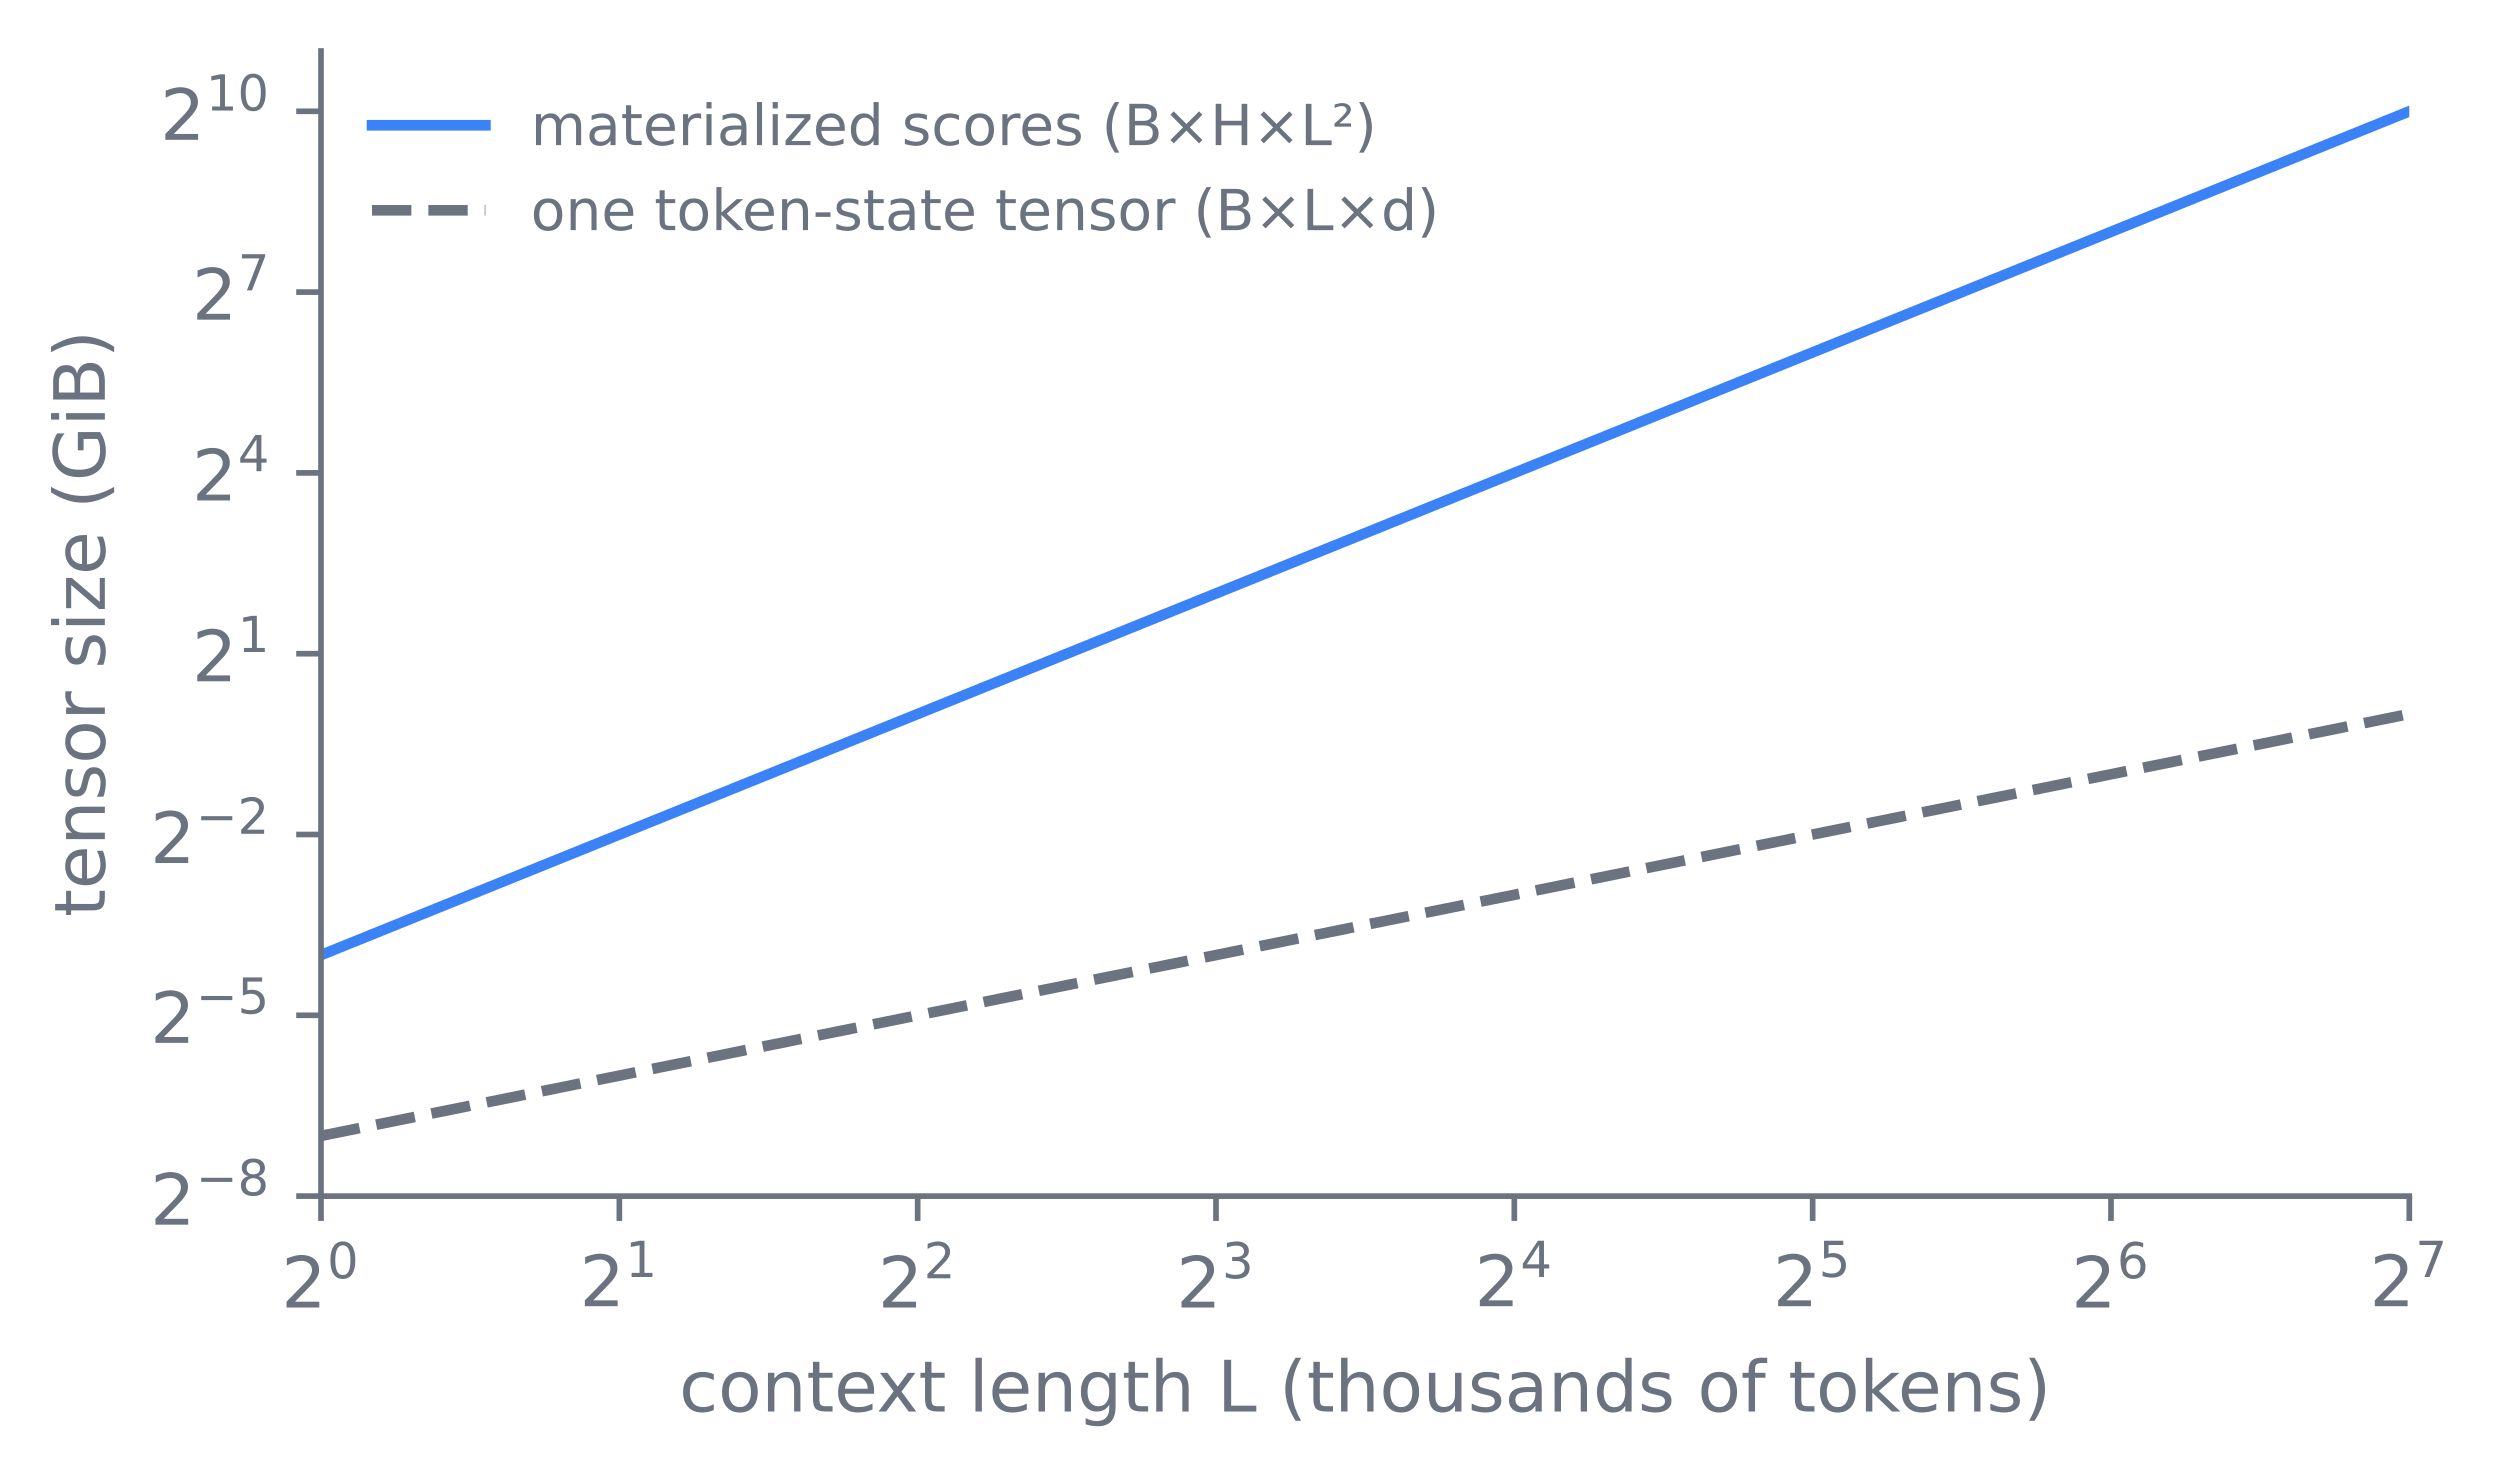
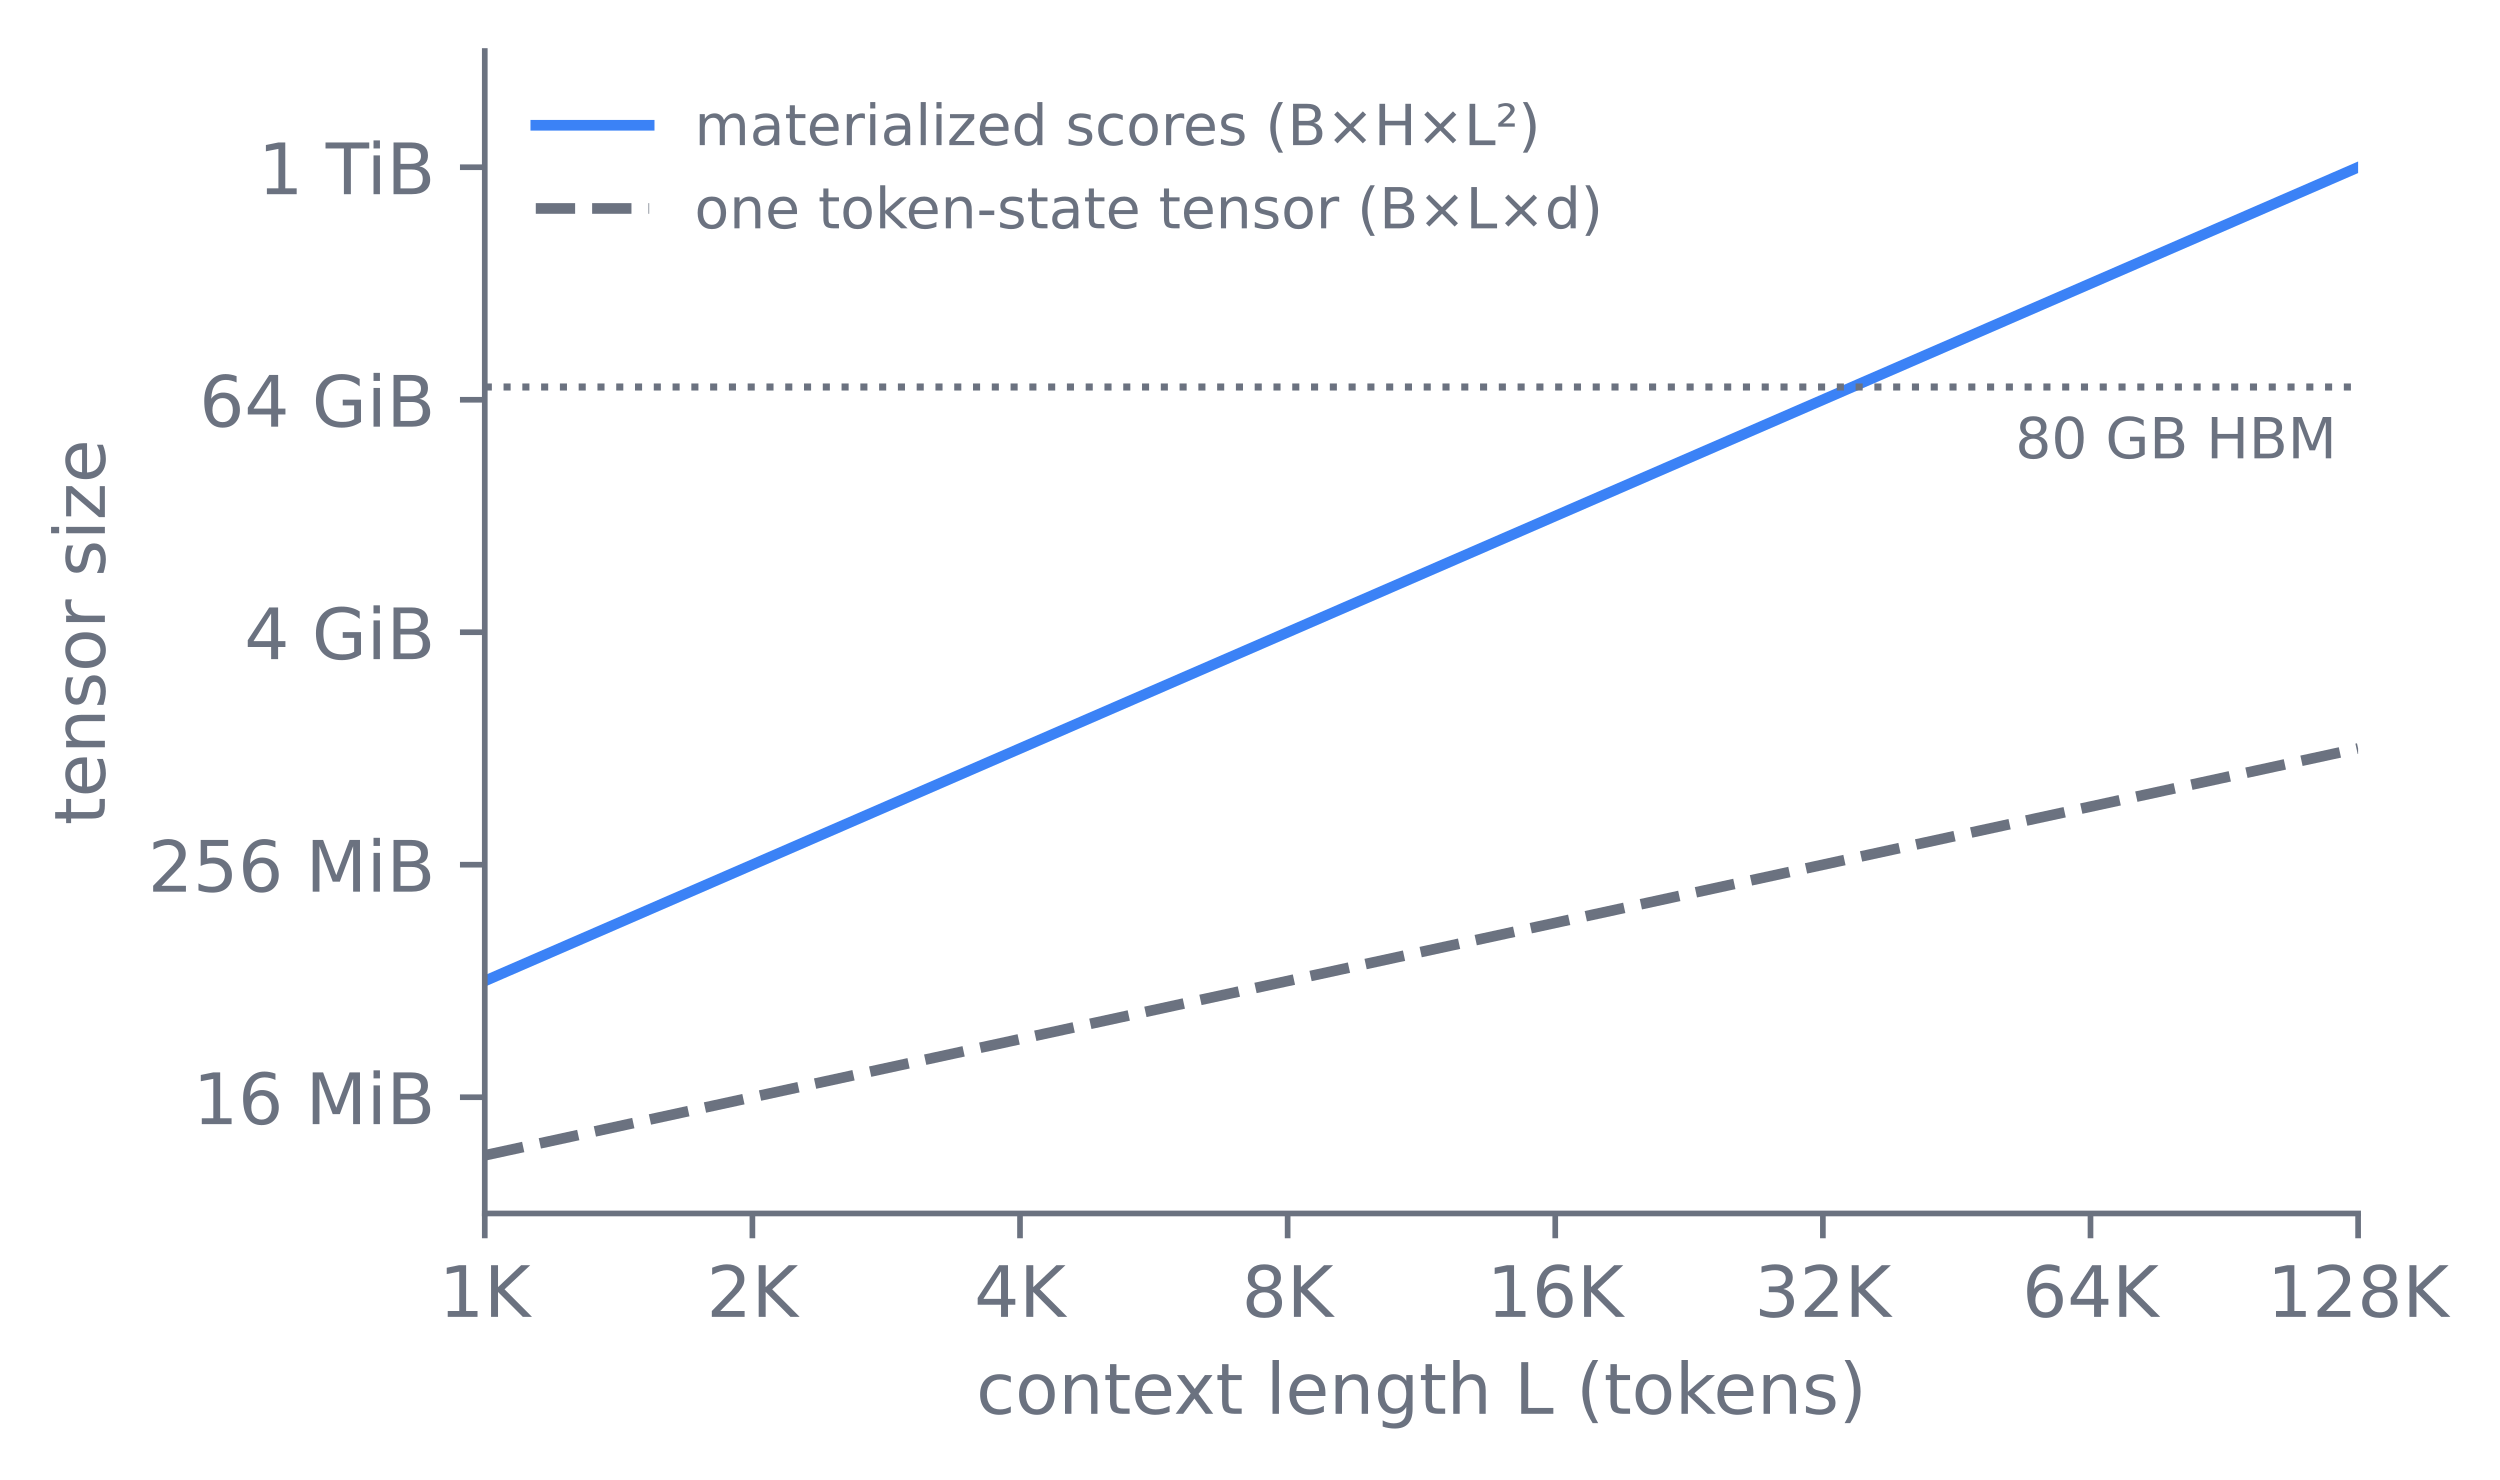
<svg xmlns="http://www.w3.org/2000/svg" xmlns:xlink="http://www.w3.org/1999/xlink" width="352.8pt" height="208.8pt" viewBox="0 0 352.8 208.8" version="1.1">
  <defs>
    <style type="text/css">*{stroke-linejoin: round; stroke-linecap: butt}</style>
  </defs>
  <g id="figure_1">
    <g id="patch_1">
      <path d="M 0 208.8 L 352.8 208.8 L 352.8 0 L 0 0 L 0 208.8 z " style="fill: none" />
    </g>
    <g id="axes_1">
      <g id="patch_2">
-         <path d="M 45.301 168.797 L 340 168.797 L 340 7.2 L 45.301 7.2 L 45.301 168.797 z " style="fill: none" />
+         <path d="M 68.411 171.244 L 332.777 171.244 L 332.777 7.2 L 68.411 7.2 L 68.411 171.244 z " style="fill: none" />
      </g>
      <g id="matplotlib.axis_1">
        <g id="xtick_1">
          <g id="line2d_1">
            <defs>
-               <path id="m8b91092c0e" d="M 0 0 L 0 3.5 " style="stroke: #6b7280; stroke-width: 0.8" />
+               <path id="med79ad42c1" d="M 0 0 L 0 3.5 " style="stroke: #6b7280; stroke-width: 0.8" />
            </defs>
            <g>
-               <use xlink:href="#m8b91092c0e" x="45.301" y="168.797" style="fill: #6b7280; stroke: #6b7280; stroke-width: 0.8" />
+               <use xlink:href="#med79ad42c1" x="68.411" y="171.244" style="fill: #6b7280; stroke: #6b7280; stroke-width: 0.8" />
            </g>
          </g>
          <g id="text_1">
-             <g style="fill: #6b7280" transform="translate(39.70078 185.1969)">
-               <text>
-                 <tspan x="0" y="-0.675" style="font-size: 10px; font-family: 'DejaVu Sans'; fill: #6b7280">2</tspan>
-                 <tspan x="6.458" y="-4.805" style="font-size: 7px; font-family: 'DejaVu Sans'; fill: #6b7280">0</tspan>
-               </text>
-             </g>
+             <text style="font-size: 10px; font-family: 'DejaVu Sans', 'Bitstream Vera Sans', 'Computer Modern Sans Serif', 'Lucida Grande', 'Verdana', 'Geneva', 'Lucid', 'Arial', 'Helvetica', 'Avant Garde', sans-serif; text-anchor: middle; fill: #6b7280" x="68.411" y="185.842" transform="rotate(-0 68.41094 185.8422)">1K</text>
          </g>
        </g>
        <g id="xtick_2">
          <g id="line2d_2">
            <g>
-               <use xlink:href="#m8b91092c0e" x="87.401" y="168.797" style="fill: #6b7280; stroke: #6b7280; stroke-width: 0.8" />
+               <use xlink:href="#med79ad42c1" x="106.178" y="171.244" style="fill: #6b7280; stroke: #6b7280; stroke-width: 0.8" />
            </g>
          </g>
          <g id="text_2">
-             <g style="fill: #6b7280" transform="translate(81.80067 185.0969)">
-               <text>
-                 <tspan x="0" y="-0.762" style="font-size: 10px; font-family: 'DejaVu Sans'; fill: #6b7280">2</tspan>
-                 <tspan x="6.458" y="-4.892" style="font-size: 7px; font-family: 'DejaVu Sans'; fill: #6b7280">1</tspan>
-               </text>
-             </g>
+             <text style="font-size: 10px; font-family: 'DejaVu Sans', 'Bitstream Vera Sans', 'Computer Modern Sans Serif', 'Lucida Grande', 'Verdana', 'Geneva', 'Lucid', 'Arial', 'Helvetica', 'Avant Garde', sans-serif; text-anchor: middle; fill: #6b7280" x="106.178" y="185.842" transform="rotate(-0 106.1776 185.8422)">2K</text>
          </g>
        </g>
        <g id="xtick_3">
          <g id="line2d_3">
            <g>
-               <use xlink:href="#m8b91092c0e" x="129.501" y="168.797" style="fill: #6b7280; stroke: #6b7280; stroke-width: 0.8" />
+               <use xlink:href="#med79ad42c1" x="143.944" y="171.244" style="fill: #6b7280; stroke: #6b7280; stroke-width: 0.8" />
            </g>
          </g>
          <g id="text_3">
-             <g style="fill: #6b7280" transform="translate(123.9006 185.1969)">
-               <text>
-                 <tspan x="0" y="-0.675" style="font-size: 10px; font-family: 'DejaVu Sans'; fill: #6b7280">2</tspan>
-                 <tspan x="6.458" y="-4.805" style="font-size: 7px; font-family: 'DejaVu Sans'; fill: #6b7280">2</tspan>
-               </text>
-             </g>
+             <text style="font-size: 10px; font-family: 'DejaVu Sans', 'Bitstream Vera Sans', 'Computer Modern Sans Serif', 'Lucida Grande', 'Verdana', 'Geneva', 'Lucid', 'Arial', 'Helvetica', 'Avant Garde', sans-serif; text-anchor: middle; fill: #6b7280" x="143.944" y="185.842" transform="rotate(-0 143.9442 185.8422)">4K</text>
          </g>
        </g>
        <g id="xtick_4">
          <g id="line2d_4">
            <g>
-               <use xlink:href="#m8b91092c0e" x="171.6" y="168.797" style="fill: #6b7280; stroke: #6b7280; stroke-width: 0.8" />
+               <use xlink:href="#med79ad42c1" x="181.711" y="171.244" style="fill: #6b7280; stroke: #6b7280; stroke-width: 0.8" />
            </g>
          </g>
          <g id="text_4">
-             <g style="fill: #6b7280" transform="translate(166.0004 185.1969)">
-               <text>
-                 <tspan x="0" y="-0.675" style="font-size: 10px; font-family: 'DejaVu Sans'; fill: #6b7280">2</tspan>
-                 <tspan x="6.458" y="-4.805" style="font-size: 7px; font-family: 'DejaVu Sans'; fill: #6b7280">3</tspan>
-               </text>
-             </g>
+             <text style="font-size: 10px; font-family: 'DejaVu Sans', 'Bitstream Vera Sans', 'Computer Modern Sans Serif', 'Lucida Grande', 'Verdana', 'Geneva', 'Lucid', 'Arial', 'Helvetica', 'Avant Garde', sans-serif; text-anchor: middle; fill: #6b7280" x="181.711" y="185.842" transform="rotate(-0 181.7108 185.8422)">8K</text>
          </g>
        </g>
        <g id="xtick_5">
          <g id="line2d_5">
            <g>
-               <use xlink:href="#m8b91092c0e" x="213.7" y="168.797" style="fill: #6b7280; stroke: #6b7280; stroke-width: 0.8" />
+               <use xlink:href="#med79ad42c1" x="219.477" y="171.244" style="fill: #6b7280; stroke: #6b7280; stroke-width: 0.8" />
            </g>
          </g>
          <g id="text_5">
-             <g style="fill: #6b7280" transform="translate(208.1003 185.0969)">
-               <text>
-                 <tspan x="0" y="-0.762" style="font-size: 10px; font-family: 'DejaVu Sans'; fill: #6b7280">2</tspan>
-                 <tspan x="6.458" y="-4.892" style="font-size: 7px; font-family: 'DejaVu Sans'; fill: #6b7280">4</tspan>
-               </text>
-             </g>
+             <text style="font-size: 10px; font-family: 'DejaVu Sans', 'Bitstream Vera Sans', 'Computer Modern Sans Serif', 'Lucida Grande', 'Verdana', 'Geneva', 'Lucid', 'Arial', 'Helvetica', 'Avant Garde', sans-serif; text-anchor: middle; fill: #6b7280" x="219.477" y="185.842" transform="rotate(-0 219.4775 185.8422)">16K</text>
          </g>
        </g>
        <g id="xtick_6">
          <g id="line2d_6">
            <g>
-               <use xlink:href="#m8b91092c0e" x="255.8" y="168.797" style="fill: #6b7280; stroke: #6b7280; stroke-width: 0.8" />
+               <use xlink:href="#med79ad42c1" x="257.244" y="171.244" style="fill: #6b7280; stroke: #6b7280; stroke-width: 0.8" />
            </g>
          </g>
          <g id="text_6">
-             <g style="fill: #6b7280" transform="translate(250.2002 185.0969)">
-               <text>
-                 <tspan x="0" y="-0.762" style="font-size: 10px; font-family: 'DejaVu Sans'; fill: #6b7280">2</tspan>
-                 <tspan x="6.458" y="-4.892" style="font-size: 7px; font-family: 'DejaVu Sans'; fill: #6b7280">5</tspan>
-               </text>
-             </g>
+             <text style="font-size: 10px; font-family: 'DejaVu Sans', 'Bitstream Vera Sans', 'Computer Modern Sans Serif', 'Lucida Grande', 'Verdana', 'Geneva', 'Lucid', 'Arial', 'Helvetica', 'Avant Garde', sans-serif; text-anchor: middle; fill: #6b7280" x="257.244" y="185.842" transform="rotate(-0 257.2441 185.8422)">32K</text>
          </g>
        </g>
        <g id="xtick_7">
          <g id="line2d_7">
            <g>
-               <use xlink:href="#m8b91092c0e" x="297.9" y="168.797" style="fill: #6b7280; stroke: #6b7280; stroke-width: 0.8" />
+               <use xlink:href="#med79ad42c1" x="295.011" y="171.244" style="fill: #6b7280; stroke: #6b7280; stroke-width: 0.8" />
            </g>
          </g>
          <g id="text_7">
-             <g style="fill: #6b7280" transform="translate(292.3001 185.1969)">
-               <text>
-                 <tspan x="0" y="-0.675" style="font-size: 10px; font-family: 'DejaVu Sans'; fill: #6b7280">2</tspan>
-                 <tspan x="6.458" y="-4.805" style="font-size: 7px; font-family: 'DejaVu Sans'; fill: #6b7280">6</tspan>
-               </text>
-             </g>
+             <text style="font-size: 10px; font-family: 'DejaVu Sans', 'Bitstream Vera Sans', 'Computer Modern Sans Serif', 'Lucida Grande', 'Verdana', 'Geneva', 'Lucid', 'Arial', 'Helvetica', 'Avant Garde', sans-serif; text-anchor: middle; fill: #6b7280" x="295.011" y="185.842" transform="rotate(-0 295.0107 185.8422)">64K</text>
          </g>
        </g>
        <g id="xtick_8">
          <g id="line2d_8">
            <g>
-               <use xlink:href="#m8b91092c0e" x="340" y="168.797" style="fill: #6b7280; stroke: #6b7280; stroke-width: 0.8" />
+               <use xlink:href="#med79ad42c1" x="332.777" y="171.244" style="fill: #6b7280; stroke: #6b7280; stroke-width: 0.8" />
            </g>
          </g>
          <g id="text_8">
-             <g style="fill: #6b7280" transform="translate(334.4 185.0969)">
-               <text>
-                 <tspan x="0" y="-0.762" style="font-size: 10px; font-family: 'DejaVu Sans'; fill: #6b7280">2</tspan>
-                 <tspan x="6.458" y="-4.892" style="font-size: 7px; font-family: 'DejaVu Sans'; fill: #6b7280">7</tspan>
-               </text>
-             </g>
+             <text style="font-size: 10px; font-family: 'DejaVu Sans', 'Bitstream Vera Sans', 'Computer Modern Sans Serif', 'Lucida Grande', 'Verdana', 'Geneva', 'Lucid', 'Arial', 'Helvetica', 'Avant Garde', sans-serif; text-anchor: middle; fill: #6b7280" x="332.777" y="185.842" transform="rotate(-0 332.7773 185.8422)">128K</text>
          </g>
        </g>
        <g id="text_9">
-           <text style="font-size: 10px; font-family: 'DejaVu Sans', 'Bitstream Vera Sans', 'Computer Modern Sans Serif', 'Lucida Grande', 'Verdana', 'Geneva', 'Lucid', 'Arial', 'Helvetica', 'Avant Garde', sans-serif; text-anchor: middle; fill: #6b7280" x="192.65" y="199.198" transform="rotate(-0 192.6504 199.1977)">context length L (thousands of tokens)</text>
+           <text style="font-size: 10px; font-family: 'DejaVu Sans', 'Bitstream Vera Sans', 'Computer Modern Sans Serif', 'Lucida Grande', 'Verdana', 'Geneva', 'Lucid', 'Arial', 'Helvetica', 'Avant Garde', sans-serif; text-anchor: middle; fill: #6b7280" x="200.594" y="199.52" transform="rotate(-0 200.5941 199.5203)">context length L (tokens)</text>
        </g>
      </g>
      <g id="matplotlib.axis_2">
        <g id="ytick_1">
          <g id="line2d_9">
            <defs>
-               <path id="ma145a26a10" d="M 0 0 L -3.5 0 " style="stroke: #6b7280; stroke-width: 0.8" />
+               <path id="md69e9b4213" d="M 0 0 L -3.5 0 " style="stroke: #6b7280; stroke-width: 0.8" />
            </defs>
            <g>
-               <use xlink:href="#ma145a26a10" x="45.301" y="168.797" style="fill: #6b7280; stroke: #6b7280; stroke-width: 0.8" />
+               <use xlink:href="#md69e9b4213" x="68.411" y="154.839" style="fill: #6b7280; stroke: #6b7280; stroke-width: 0.8" />
            </g>
          </g>
          <g id="text_10">
-             <g style="fill: #6b7280" transform="translate(21.20078 173.4969)">
-               <text>
-                 <tspan x="0" y="-0.675" style="font-size: 10px; font-family: 'DejaVu Sans'; fill: #6b7280">2</tspan>
-                 <tspan x="6.458" y="-4.805" style="font-size: 7px; font-family: 'DejaVu Sans'; fill: #6b7280">−</tspan>
-                 <tspan x="12.323" y="-4.805" style="font-size: 7px; font-family: 'DejaVu Sans'; fill: #6b7280">8</tspan>
-               </text>
-             </g>
+             <text style="font-size: 10px; font-family: 'DejaVu Sans', 'Bitstream Vera Sans', 'Computer Modern Sans Serif', 'Lucida Grande', 'Verdana', 'Geneva', 'Lucid', 'Arial', 'Helvetica', 'Avant Garde', sans-serif; text-anchor: end; fill: #6b7280" x="61.411" y="158.639" transform="rotate(-0 61.41094 158.6386)">16 MiB</text>
          </g>
        </g>
        <g id="ytick_2">
          <g id="line2d_10">
            <g>
-               <use xlink:href="#ma145a26a10" x="45.301" y="143.282" style="fill: #6b7280; stroke: #6b7280; stroke-width: 0.8" />
+               <use xlink:href="#md69e9b4213" x="68.411" y="122.031" style="fill: #6b7280; stroke: #6b7280; stroke-width: 0.8" />
            </g>
          </g>
          <g id="text_11">
-             <g style="fill: #6b7280" transform="translate(21.20078 147.9316)">
-               <text>
-                 <tspan x="0" y="-0.762" style="font-size: 10px; font-family: 'DejaVu Sans'; fill: #6b7280">2</tspan>
-                 <tspan x="6.458" y="-4.892" style="font-size: 7px; font-family: 'DejaVu Sans'; fill: #6b7280">−</tspan>
-                 <tspan x="12.323" y="-4.892" style="font-size: 7px; font-family: 'DejaVu Sans'; fill: #6b7280">5</tspan>
-               </text>
-             </g>
+             <text style="font-size: 10px; font-family: 'DejaVu Sans', 'Bitstream Vera Sans', 'Computer Modern Sans Serif', 'Lucida Grande', 'Verdana', 'Geneva', 'Lucid', 'Arial', 'Helvetica', 'Avant Garde', sans-serif; text-anchor: end; fill: #6b7280" x="61.411" y="125.83" transform="rotate(-0 61.41094 125.8298)">256 MiB</text>
          </g>
        </g>
        <g id="ytick_3">
          <g id="line2d_11">
            <g>
-               <use xlink:href="#ma145a26a10" x="45.301" y="117.766" style="fill: #6b7280; stroke: #6b7280; stroke-width: 0.8" />
+               <use xlink:href="#md69e9b4213" x="68.411" y="89.222" style="fill: #6b7280; stroke: #6b7280; stroke-width: 0.8" />
            </g>
          </g>
          <g id="text_12">
-             <g style="fill: #6b7280" transform="translate(21.20078 122.4663)">
-               <text>
-                 <tspan x="0" y="-0.675" style="font-size: 10px; font-family: 'DejaVu Sans'; fill: #6b7280">2</tspan>
-                 <tspan x="6.458" y="-4.805" style="font-size: 7px; font-family: 'DejaVu Sans'; fill: #6b7280">−</tspan>
-                 <tspan x="12.323" y="-4.805" style="font-size: 7px; font-family: 'DejaVu Sans'; fill: #6b7280">2</tspan>
-               </text>
-             </g>
+             <text style="font-size: 10px; font-family: 'DejaVu Sans', 'Bitstream Vera Sans', 'Computer Modern Sans Serif', 'Lucida Grande', 'Verdana', 'Geneva', 'Lucid', 'Arial', 'Helvetica', 'Avant Garde', sans-serif; text-anchor: end; fill: #6b7280" x="61.411" y="93.021" transform="rotate(-0 61.41094 93.02109)">4 GiB</text>
          </g>
        </g>
        <g id="ytick_4">
          <g id="line2d_12">
            <g>
-               <use xlink:href="#ma145a26a10" x="45.301" y="92.251" style="fill: #6b7280; stroke: #6b7280; stroke-width: 0.8" />
+               <use xlink:href="#md69e9b4213" x="68.411" y="56.413" style="fill: #6b7280; stroke: #6b7280; stroke-width: 0.8" />
            </g>
          </g>
          <g id="text_13">
-             <g style="fill: #6b7280" transform="translate(27.10078 96.90099)">
-               <text>
-                 <tspan x="0" y="-0.762" style="font-size: 10px; font-family: 'DejaVu Sans'; fill: #6b7280">2</tspan>
-                 <tspan x="6.458" y="-4.892" style="font-size: 7px; font-family: 'DejaVu Sans'; fill: #6b7280">1</tspan>
-               </text>
-             </g>
+             <text style="font-size: 10px; font-family: 'DejaVu Sans', 'Bitstream Vera Sans', 'Computer Modern Sans Serif', 'Lucida Grande', 'Verdana', 'Geneva', 'Lucid', 'Arial', 'Helvetica', 'Avant Garde', sans-serif; text-anchor: end; fill: #6b7280" x="61.411" y="60.212" transform="rotate(-0 61.41094 60.21234)">64 GiB</text>
          </g>
        </g>
        <g id="ytick_5">
          <g id="line2d_13">
            <g>
-               <use xlink:href="#ma145a26a10" x="45.301" y="66.736" style="fill: #6b7280; stroke: #6b7280; stroke-width: 0.8" />
+               <use xlink:href="#md69e9b4213" x="68.411" y="23.604" style="fill: #6b7280; stroke: #6b7280; stroke-width: 0.8" />
            </g>
          </g>
          <g id="text_14">
-             <g style="fill: #6b7280" transform="translate(27.10078 71.38569)">
-               <text>
-                 <tspan x="0" y="-0.762" style="font-size: 10px; font-family: 'DejaVu Sans'; fill: #6b7280">2</tspan>
-                 <tspan x="6.458" y="-4.892" style="font-size: 7px; font-family: 'DejaVu Sans'; fill: #6b7280">4</tspan>
-               </text>
-             </g>
+             <text style="font-size: 10px; font-family: 'DejaVu Sans', 'Bitstream Vera Sans', 'Computer Modern Sans Serif', 'Lucida Grande', 'Verdana', 'Geneva', 'Lucid', 'Arial', 'Helvetica', 'Avant Garde', sans-serif; text-anchor: end; fill: #6b7280" x="61.411" y="27.404" transform="rotate(-0 61.41094 27.40359)">1 TiB</text>
          </g>
        </g>
-         <g id="ytick_6">
-           <g id="line2d_14">
-             <g>
-               <use xlink:href="#ma145a26a10" x="45.301" y="41.22" style="fill: #6b7280; stroke: #6b7280; stroke-width: 0.8" />
-             </g>
-           </g>
-           <g id="text_15">
-             <g style="fill: #6b7280" transform="translate(27.10078 45.8704)">
-               <text>
-                 <tspan x="0" y="-0.762" style="font-size: 10px; font-family: 'DejaVu Sans'; fill: #6b7280">2</tspan>
-                 <tspan x="6.458" y="-4.892" style="font-size: 7px; font-family: 'DejaVu Sans'; fill: #6b7280">7</tspan>
-               </text>
-             </g>
-           </g>
+         <g id="text_15">
+           <text style="font-size: 10px; font-family: 'DejaVu Sans', 'Bitstream Vera Sans', 'Computer Modern Sans Serif', 'Lucida Grande', 'Verdana', 'Geneva', 'Lucid', 'Arial', 'Helvetica', 'Avant Garde', sans-serif; text-anchor: middle; fill: #6b7280" x="14.798" y="89.222" transform="rotate(-90 14.79844 89.22187)">tensor size</text>
        </g>
-         <g id="ytick_7">
-           <g id="line2d_15">
-             <g>
-               <use xlink:href="#ma145a26a10" x="45.301" y="15.705" style="fill: #6b7280; stroke: #6b7280; stroke-width: 0.8" />
-             </g>
-           </g>
-           <g id="text_16">
-             <g style="fill: #6b7280" transform="translate(22.60078 20.4051)">
-               <text>
-                 <tspan x="0" y="-0.675" style="font-size: 10px; font-family: 'DejaVu Sans'; fill: #6b7280">2</tspan>
-                 <tspan x="6.458" y="-4.805" style="font-size: 7px; font-family: 'DejaVu Sans'; fill: #6b7280">1</tspan>
-                 <tspan x="10.912" y="-4.805" style="font-size: 7px; font-family: 'DejaVu Sans'; fill: #6b7280">0</tspan>
-               </text>
-             </g>
-           </g>
+       </g>
+       <g id="line2d_14">
+         <path d="M 68.411 138.435 L 332.777 23.604 L 332.777 23.604 " clip-path="url(#p10714b241f)" style="fill: none; stroke: #3b82f6; stroke-width: 1.5; stroke-linecap: square" />
+       </g>
+       <g id="line2d_15">
+         <path d="M 68.411 163.042 L 332.777 105.626 L 332.777 105.626 " clip-path="url(#p10714b241f)" style="fill: none; stroke-dasharray: 5.55,2.4; stroke-dashoffset: 0; stroke: #6b7280; stroke-width: 1.5" />
+       </g>
+       <g id="line2d_16">
+         <path d="M 68.411 54.615 L 332.777 54.615 " clip-path="url(#p10714b241f)" style="fill: none; stroke-dasharray: 1,1.65; stroke-dashoffset: 0; stroke: #6b7280" />
+       </g>
+       <g id="patch_3">
+         <path d="M 68.411 171.244 L 68.411 7.2 " style="fill: none; stroke: #6b7280; stroke-width: 0.8; stroke-linejoin: miter; stroke-linecap: square" />
+       </g>
+       <g id="patch_4">
+         <path d="M 68.411 171.244 L 332.777 171.244 " style="fill: none; stroke: #6b7280; stroke-width: 0.8; stroke-linejoin: miter; stroke-linecap: square" />
+       </g>
+       <g id="text_16">
+         <text style="font-size: 8px; font-family: 'DejaVu Sans', 'Bitstream Vera Sans', 'Computer Modern Sans Serif', 'Lucida Grande', 'Verdana', 'Geneva', 'Lucid', 'Arial', 'Helvetica', 'Avant Garde', sans-serif; text-anchor: end; fill: #6b7280" x="329.755" y="64.675" transform="rotate(-0 329.7553 64.67485)">80 GB HBM</text>
+       </g>
+       <g id="legend_1">
+         <g id="line2d_17">
+           <path d="M 75.611 17.679 L 83.611 17.679 L 91.611 17.679 " style="fill: none; stroke: #3b82f6; stroke-width: 1.5; stroke-linecap: square" />
        </g>
        <g id="text_17">
-           <text style="font-size: 10px; font-family: 'DejaVu Sans', 'Bitstream Vera Sans', 'Computer Modern Sans Serif', 'Lucida Grande', 'Verdana', 'Geneva', 'Lucid', 'Arial', 'Helvetica', 'Avant Garde', sans-serif; text-anchor: middle; fill: #6b7280" x="14.798" y="87.998" transform="rotate(-90 14.79844 87.99844)">tensor size (GiB)</text>
+           <text style="font-size: 8px; font-family: 'DejaVu Sans', 'Bitstream Vera Sans', 'Computer Modern Sans Serif', 'Lucida Grande', 'Verdana', 'Geneva', 'Lucid', 'Arial', 'Helvetica', 'Avant Garde', sans-serif; text-anchor: start; fill: #6b7280" x="98.011" y="20.479" transform="rotate(-0 98.01094 20.47875)">materialized scores (B×H×L²)</text>
        </g>
-       </g>
-       <g id="line2d_16">
-         <path d="M 45.301 134.776 L 340 15.705 L 340 15.705 " clip-path="url(#p6fd2367cbf)" style="fill: none; stroke: #3b82f6; stroke-width: 1.5; stroke-linecap: square" />
-       </g>
-       <g id="line2d_17">
-         <path d="M 45.301 160.292 L 340 100.756 L 340 100.756 " clip-path="url(#p6fd2367cbf)" style="fill: none; stroke-dasharray: 5.55,2.4; stroke-dashoffset: 0; stroke: #6b7280; stroke-width: 1.5" />
-       </g>
-       <g id="patch_3">
-         <path d="M 45.301 168.797 L 45.301 7.2 " style="fill: none; stroke: #6b7280; stroke-width: 0.8; stroke-linejoin: miter; stroke-linecap: square" />
-       </g>
-       <g id="patch_4">
-         <path d="M 45.301 168.797 L 340 168.797 " style="fill: none; stroke: #6b7280; stroke-width: 0.8; stroke-linejoin: miter; stroke-linecap: square" />
-       </g>
-       <g id="legend_1">
        <g id="line2d_18">
-           <path d="M 52.501 17.679 L 60.501 17.679 L 68.501 17.679 " style="fill: none; stroke: #3b82f6; stroke-width: 1.5; stroke-linecap: square" />
+           <path d="M 75.611 29.421 L 83.611 29.421 L 91.611 29.421 " style="fill: none; stroke-dasharray: 5.55,2.4; stroke-dashoffset: 0; stroke: #6b7280; stroke-width: 1.5" />
        </g>
        <g id="text_18">
-           <text style="font-size: 8px; font-family: 'DejaVu Sans', 'Bitstream Vera Sans', 'Computer Modern Sans Serif', 'Lucida Grande', 'Verdana', 'Geneva', 'Lucid', 'Arial', 'Helvetica', 'Avant Garde', sans-serif; text-anchor: start; fill: #6b7280" x="74.901" y="20.479" transform="rotate(-0 74.90078 20.47875)">materialized scores (B×H×L²)</text>
-         </g>
-         <g id="line2d_19">
-           <path d="M 52.501 29.679 L 60.501 29.679 L 68.501 29.679 " style="fill: none; stroke-dasharray: 5.55,2.4; stroke-dashoffset: 0; stroke: #6b7280; stroke-width: 1.5" />
-         </g>
-         <g id="text_19">
-           <text style="font-size: 8px; font-family: 'DejaVu Sans', 'Bitstream Vera Sans', 'Computer Modern Sans Serif', 'Lucida Grande', 'Verdana', 'Geneva', 'Lucid', 'Arial', 'Helvetica', 'Avant Garde', sans-serif; text-anchor: start; fill: #6b7280" x="74.901" y="32.479" transform="rotate(-0 74.90078 32.47937)">one token-state tensor (B×L×d)</text>
+           <text style="font-size: 8px; font-family: 'DejaVu Sans', 'Bitstream Vera Sans', 'Computer Modern Sans Serif', 'Lucida Grande', 'Verdana', 'Geneva', 'Lucid', 'Arial', 'Helvetica', 'Avant Garde', sans-serif; text-anchor: start; fill: #6b7280" x="98.011" y="32.221" transform="rotate(-0 98.01094 32.22125)">one token-state tensor (B×L×d)</text>
        </g>
      </g>
    </g>
  </g>
  <defs>
-     <clipPath id="p6fd2367cbf">
-       <rect x="45.301" y="7.2" width="294.699" height="161.597" />
+     <clipPath id="p10714b241f">
+       <rect x="68.411" y="7.2" width="264.366" height="164.044" />
    </clipPath>
  </defs>
</svg>
